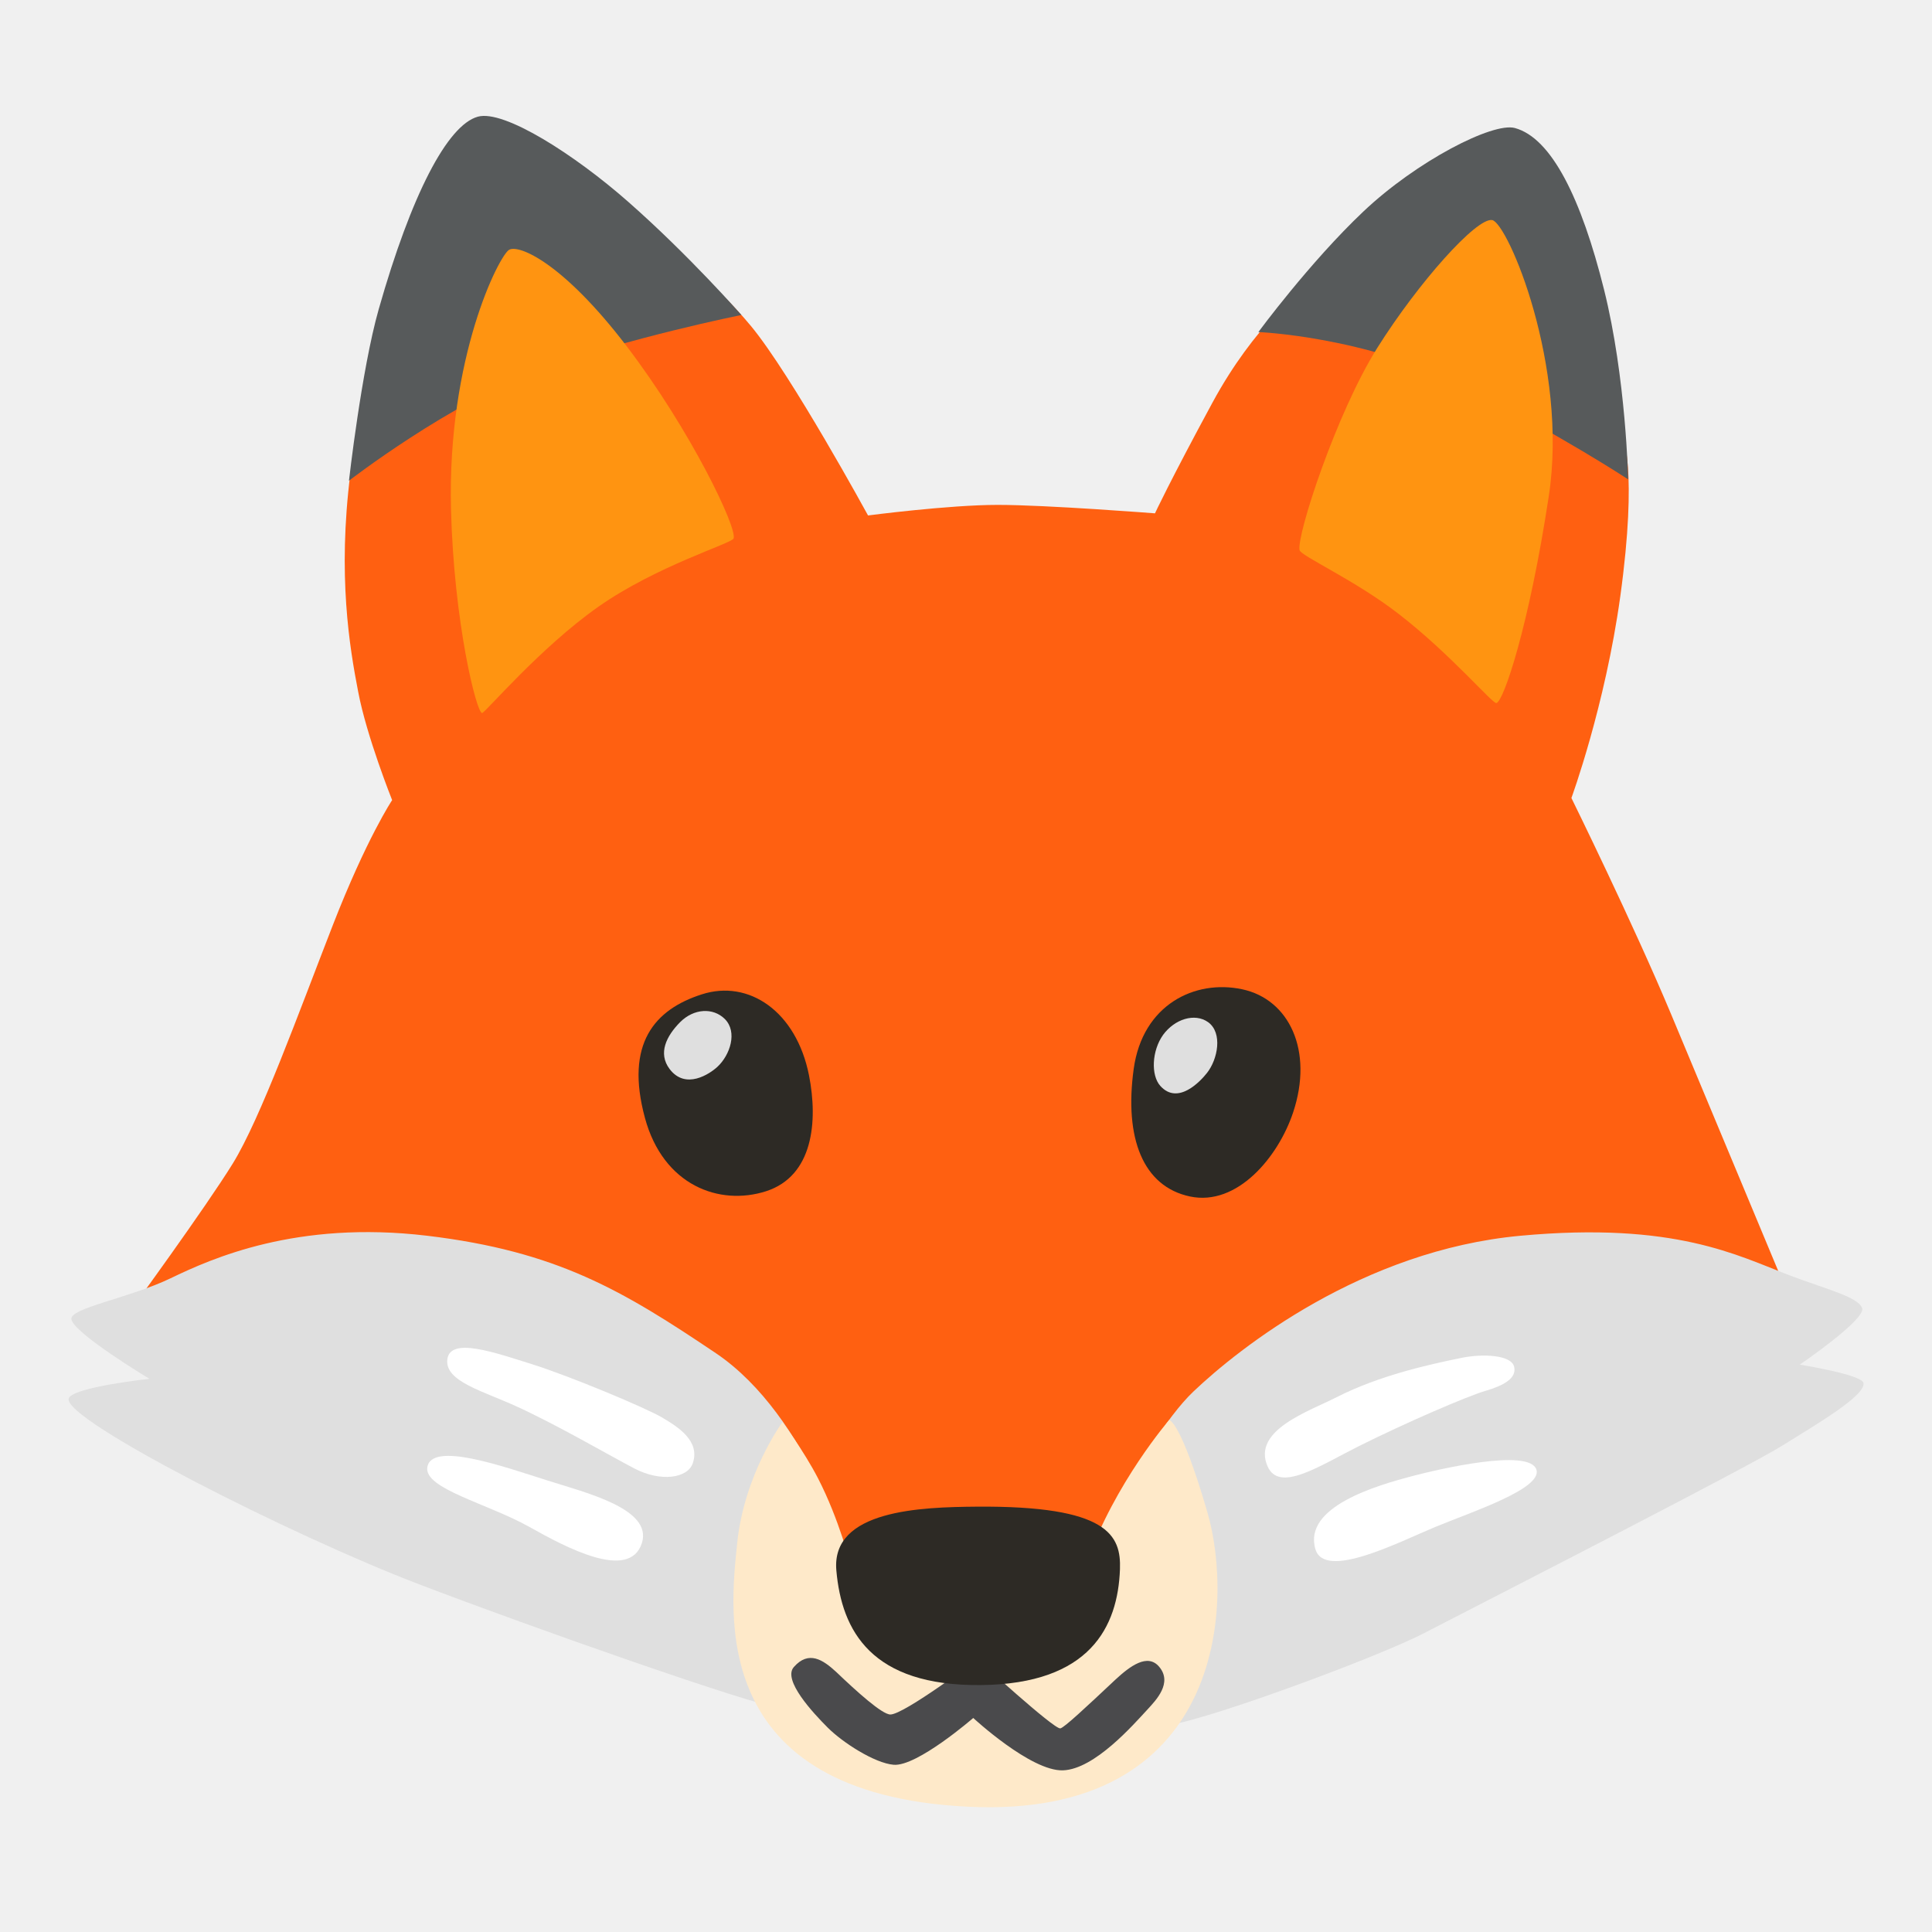
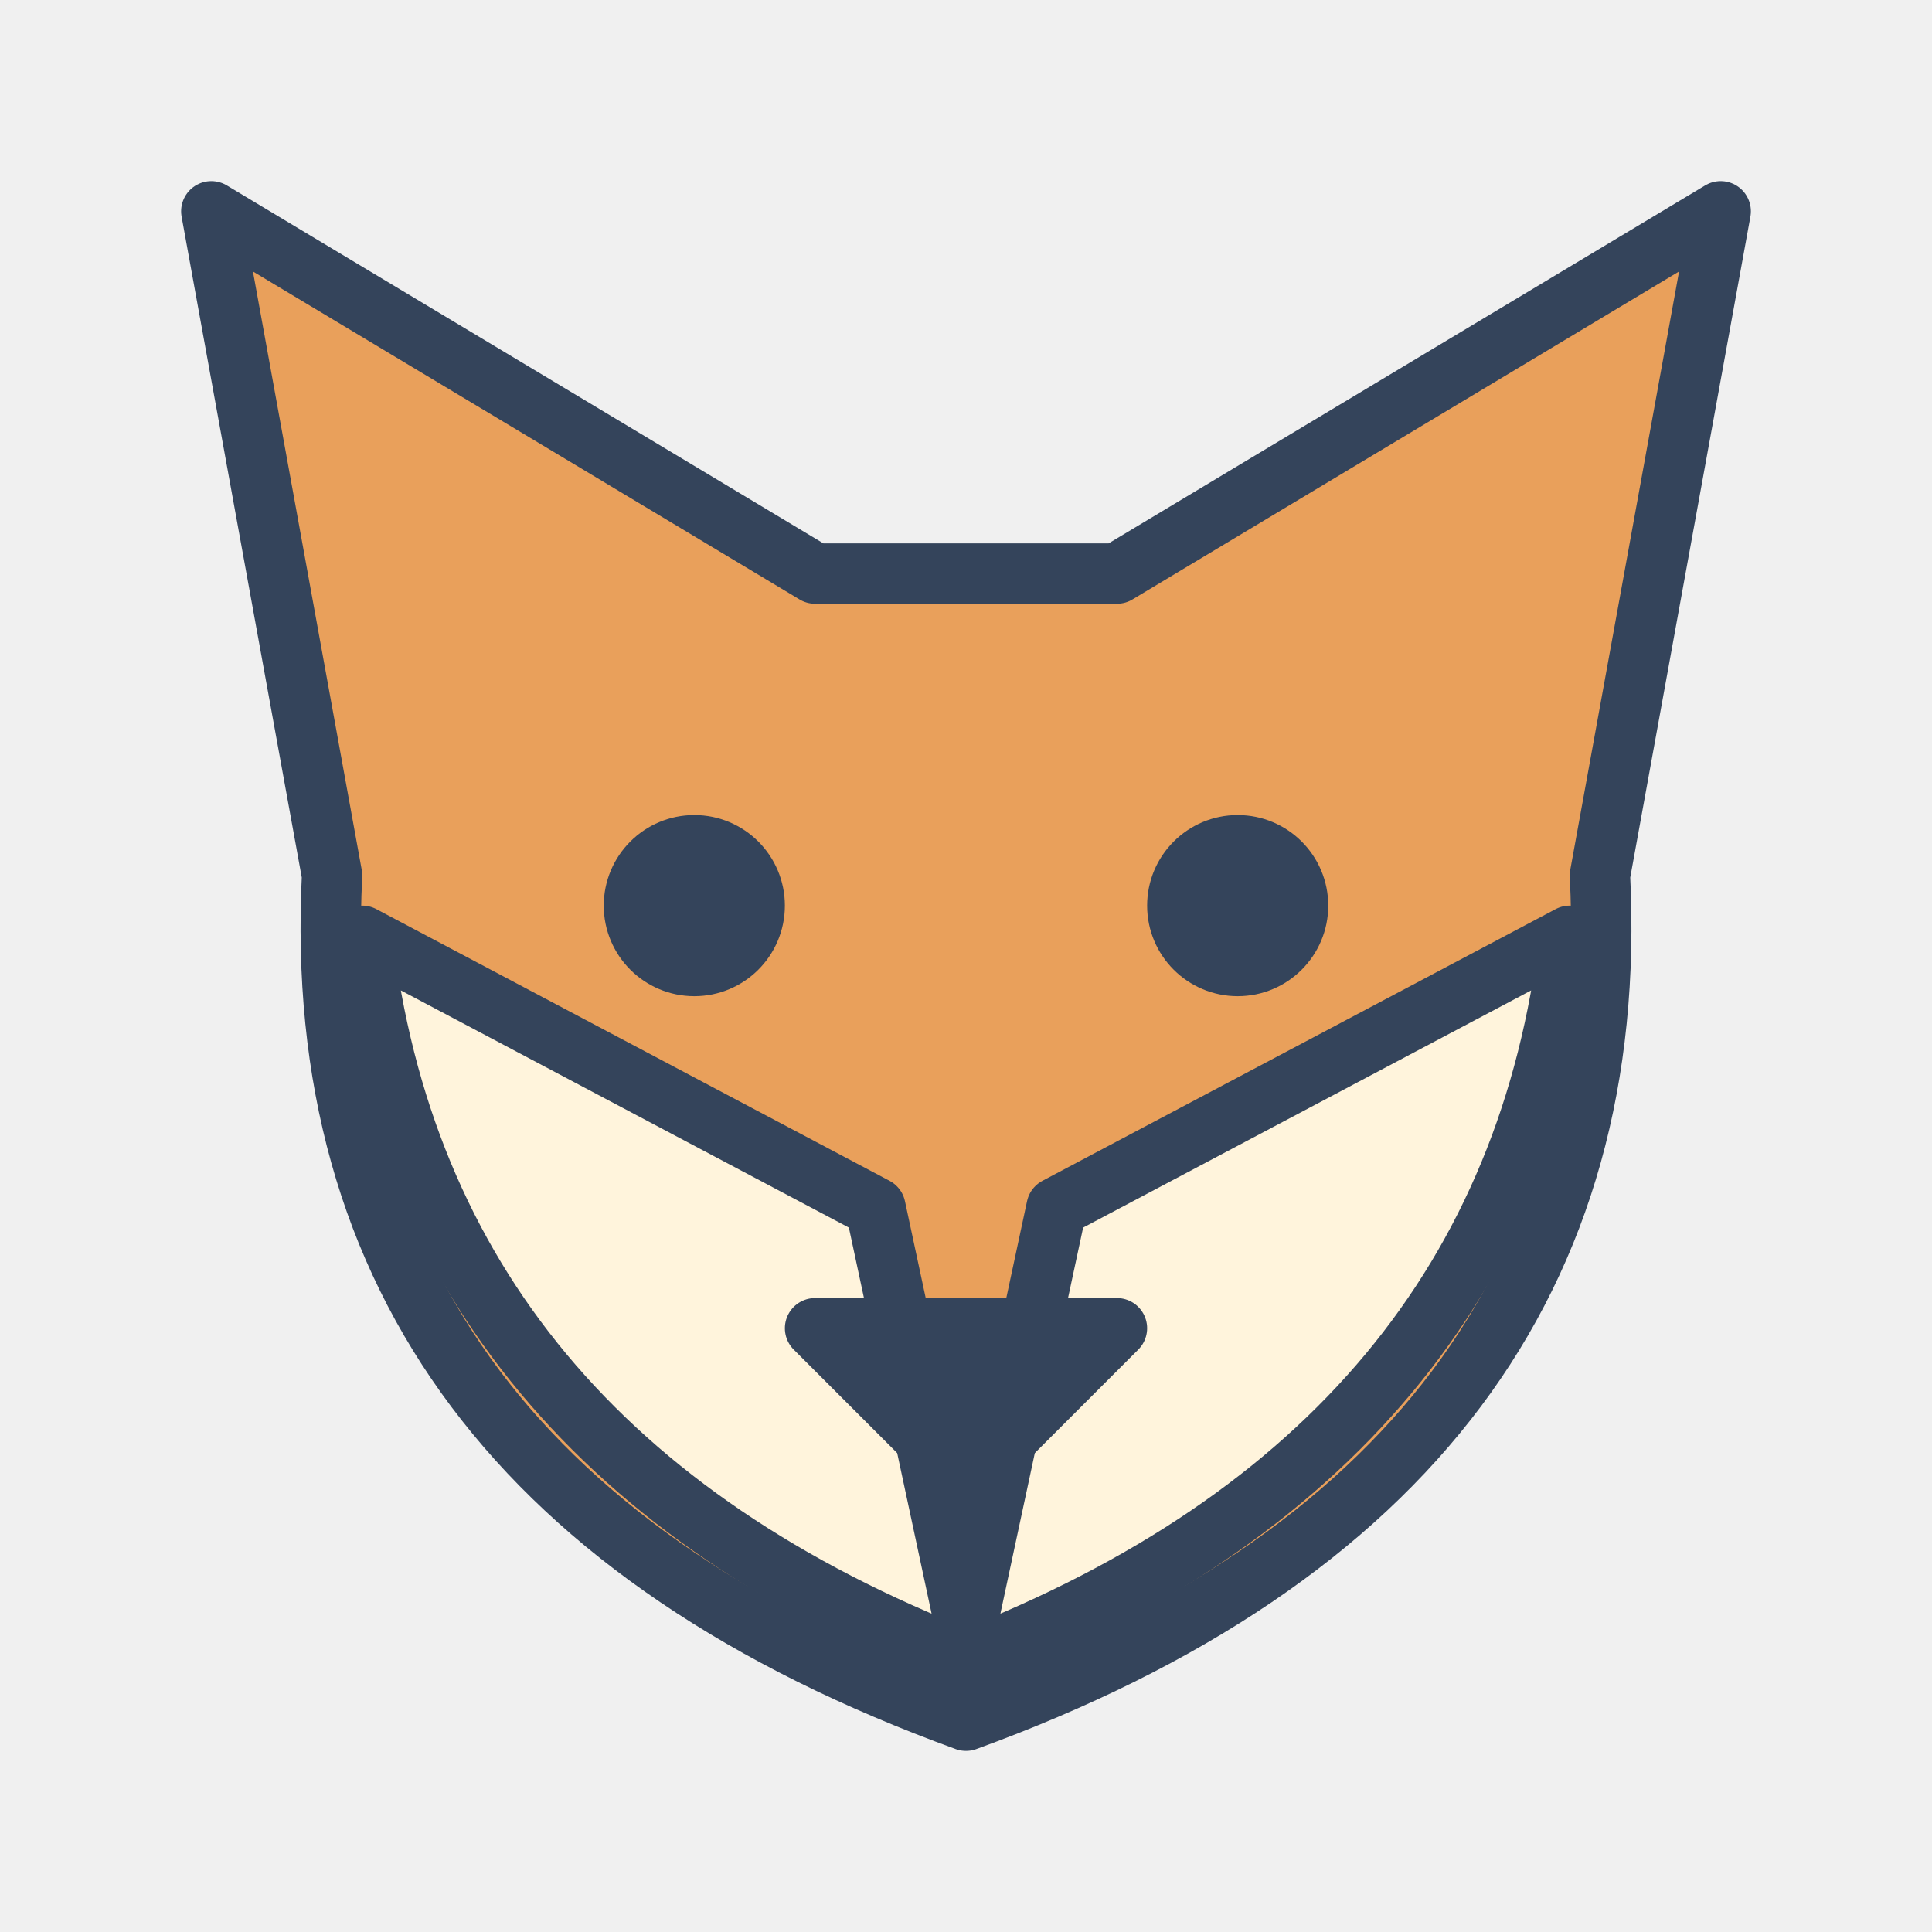
- <svg xmlns="http://www.w3.org/2000/svg" version="1.1" id="Layer_3" x="0px" y="0px" viewBox="0 0 128 128" style="enable-background:new 0 0 128 128;" xml:space="preserve">
-   <path style="fill:#FF6011;" d="M45.83,104.96l32.52,4.5l39.84-24.35c0,0-4.93-11.83-7.46-17.88s-6.62-14.36-6.62-14.36  s2.23-6.07,3.24-13.37c1.17-8.49,0.14-10.65,0.14-10.65l-21.21-9.67c0,0-3.14,2.3-5.96,7.51s-3.8,7.32-3.8,7.32  s-7.18-0.56-10.42-0.56c-3.24,0-8.59,0.7-8.59,0.7s-5.07-9.29-7.74-12.53c-2.67-3.24-6.85-6.38-6.85-6.38s-18.86,9.39-19.71,16.14  s-0.05,11.5,0.52,14.45c0.56,2.96,2.25,7.18,2.25,7.18s-1.69,2.53-3.94,8.31s-4.79,12.81-6.62,15.77c-1.83,2.96-6.76,9.71-6.76,9.71  L45.83,104.96z" />
-   <path style="fill:#575A5B;" d="M31.66,7.73c-2.02,0.56-4.41,5.16-6.57,12.76c-1.14,4.01-1.97,11.36-1.97,11.36s6.66-5.16,12.58-7.32  s13.42-3.66,13.42-3.66s-3.45-3.94-7.51-7.51C38.1,10.27,33.4,7.25,31.66,7.73z" />
-   <path style="fill:#575A5B;" d="M100.36,8.48c-1.46-0.39-6.49,2.18-10.04,5.54s-6.95,7.98-6.95,7.98s7.13,0.28,13.61,3.57  c6.48,3.28,10.89,6.19,10.89,6.19s-0.14-6.74-1.6-12.58C104.77,13.17,102.8,9.14,100.36,8.48z" />
-   <path style="fill:#FF9411;" d="M33.73,16.55c-0.66,0.38-4.1,7.11-3.85,17.18c0.19,7.51,1.69,13.51,2.06,13.51  c0.19,0,3.84-4.33,7.7-7.04c3.86-2.71,8.82-4.19,8.96-4.52c0.28-0.66-2.86-7.21-7.08-12.74S34.38,16.18,33.73,16.55z" />
-   <path style="fill:#FF9411;" d="M86.1,36.45c-0.21-0.96,2.44-9.1,5.16-13.42c2.72-4.32,6.57-8.63,7.6-8.45  c1.03,0.19,5.07,9.67,3.75,18.3c-1.31,8.63-3,13.61-3.47,13.7c-0.26,0.05-3.04-3.25-6.48-5.91C89.8,38.45,86.18,36.83,86.1,36.45z" />
-   <path style="fill:#DFDFDF;" d="M4.73,87.41c-0.15-0.74,3.85-1.41,6.57-2.72c2.72-1.31,8.35-3.85,16.99-2.82  c8.63,1.03,12.97,3.63,19.15,7.79c6.19,4.18,8.92,13.98,8.92,13.98l14.17,3c0,0,4.93-11.03,8.54-14.45  c3.03-2.88,11.2-9.36,21.68-10.32c10.23-0.94,14.36,1.31,17.83,2.63c2.4,0.91,4.5,1.41,4.79,2.16c0.28,0.75-4.13,3.75-4.13,3.75  s4.13,0.66,4.22,1.22c0.14,0.84-3.1,2.72-5.35,4.13s-18,9.47-23.84,12.48c-3.1,1.6-15.49,6.19-17.36,6.1  c-1.88-0.09-23.84-1.13-25.34-1.22c-1.5-0.09-16.24-5.26-23.84-8.17c-8.43-3.22-23.54-10.88-23.18-12.29  c0.19-0.75,5.35-1.31,5.35-1.31S4.91,88.35,4.73,87.41z" />
-   <path style="fill:#FEE9C9;" d="M64.13,119.7c16.97,0.83,17.64-13.42,15.86-19.52c-1.78-6.1-2.53-6.1-2.53-6.1s-3.61,4.18-5.44,9.39  c-0.57,1.63-15.67,0.19-15.67,0.19s-0.75-3-2.16-5.73c-0.93-1.8-2.35-3.71-2.35-3.71s-2.53,3.43-3,8.02  C48.37,106.84,46.87,118.85,64.13,119.7z" />
-   <path style="fill:#4A4A4C;" d="M52.59,110.45c-0.75,0.86,1.27,3.03,2.25,4.01c0.99,0.99,3.1,2.35,4.36,2.46  c1.55,0.14,5.28-3.1,5.28-3.1s3.82,3.54,5.94,3.47c2.11-0.07,4.69-3.05,5.61-4.04c0.56-0.61,1.67-1.75,0.77-2.82  c-0.77-0.92-1.94-0.04-2.89,0.84c-1.96,1.84-3.4,3.19-3.66,3.24c-0.42,0.07-5.49-4.58-5.49-4.58s-4.86,3.66-5.77,3.66  c-0.55,0-2.24-1.53-3.59-2.82C54.53,109.97,53.58,109.32,52.59,110.45z" />
-   <path style="fill:#2D2A25;" d="M64.7,99.82c-3.66,0.03-9.64,0.21-9.29,4.22c0.35,4.01,2.32,7.67,9.57,7.6s9.08-3.87,9.22-7.67  C74.28,101.72,73.43,99.75,64.7,99.82z" />
-   <path style="fill:#FFFFFF;" d="M45.9,96.94c-0.33,0.99-2.11,1.27-3.87,0.35c-1.76-0.92-5-2.82-7.74-4.08  c-2.3-1.06-4.86-1.69-4.65-3.17c0.21-1.48,3.17-0.42,5.63,0.35c2.46,0.77,7.53,2.89,8.59,3.52C44.92,94.54,46.4,95.46,45.9,96.94z" />
-   <path style="fill:#FFFFFF;" d="M36.19,98.06c-2.76-0.87-7.62-2.61-7.88-0.84c-0.21,1.41,4.01,2.4,6.76,3.94  c2.39,1.34,6.65,3.64,7.46,1.06C43.23,99.96,38.86,98.91,36.19,98.06z" />
-   <path style="fill:#FFFFFF;" d="M83.98,97.15c0.78,1.76,3.4-0.01,6.05-1.34c3.1-1.55,7.18-3.31,8.38-3.66  c1.2-0.35,2.11-0.84,1.9-1.62c-0.21-0.77-2.1-0.86-3.52-0.56c-2.04,0.42-5.35,1.13-8.24,2.6C86.74,93.5,82.93,94.75,83.98,97.15z" />
-   <path style="fill:#FFFFFF;" d="M87.15,102.64c0.62,2.07,5.56-0.49,7.95-1.48s7.11-2.53,6.69-3.8c-0.48-1.43-6.48-0.02-8.17,0.42  C91.23,98.41,86.31,99.82,87.15,102.64z" />
-   <path style="fill:#2D2A25;" d="M85.67,73.71c-0.99,2.96-3.71,6.22-6.83,5.56s-4.36-3.87-3.73-8.45c0.59-4.27,4.06-5.94,7.18-5.28  S87.04,69.61,85.67,73.71z" />
-   <path style="fill:#2D2A25;" d="M53.6,71.25c0.6,3.06,0.27,6.66-2.84,7.67c-3.11,1-6.82-0.39-8.03-4.85  c-1.34-4.94,0.65-7.19,3.76-8.19C49.61,64.87,52.76,67.01,53.6,71.25z" />
-   <path style="fill:#DFDFDF;" d="M48.02,67.51c0.86,0.86,0.35,2.39-0.49,3.17c-0.51,0.47-2.11,1.55-3.17,0.14  c-0.78-1.04-0.21-2.18,0.7-3.1C45.97,66.81,47.24,66.74,48.02,67.51z" />
-   <path style="fill:#DFDFDF;" d="M80.04,67.72c0.98,0.71,0.64,2.46-0.07,3.36c-0.43,0.55-1.93,2.17-3.1,0.86  c-0.63-0.71-0.56-2.33,0.19-3.38C77.82,67.52,79.15,67.09,80.04,67.72z" />
+ <svg xmlns="http://www.w3.org/2000/svg" class="diagram-bild" viewBox="0 0 64 64" aria-hidden="true" focusable="false">
+   <g stroke="#34445B" stroke-width="2" stroke-linecap="round" stroke-linejoin="round">
+     <path d="M11 29L7 7L27 19H37L57 7L53 29Q54 49 32 57Q10 49 11 29Z" fill="#E9A05B" />
+     <path d="M12 31L29 40L32 54L35 40L52 31Q50 48 32 55Q14 48 12 31Z" fill="#FFF4DC" />
+     <circle cx="23" cy="30" r="2" fill="#34445B" />
+     <circle cx="41" cy="30" r="2" fill="#34445B" />
+     <path d="M27 44H37L32 49Z" fill="#34445B" />
+   </g>
</svg>
